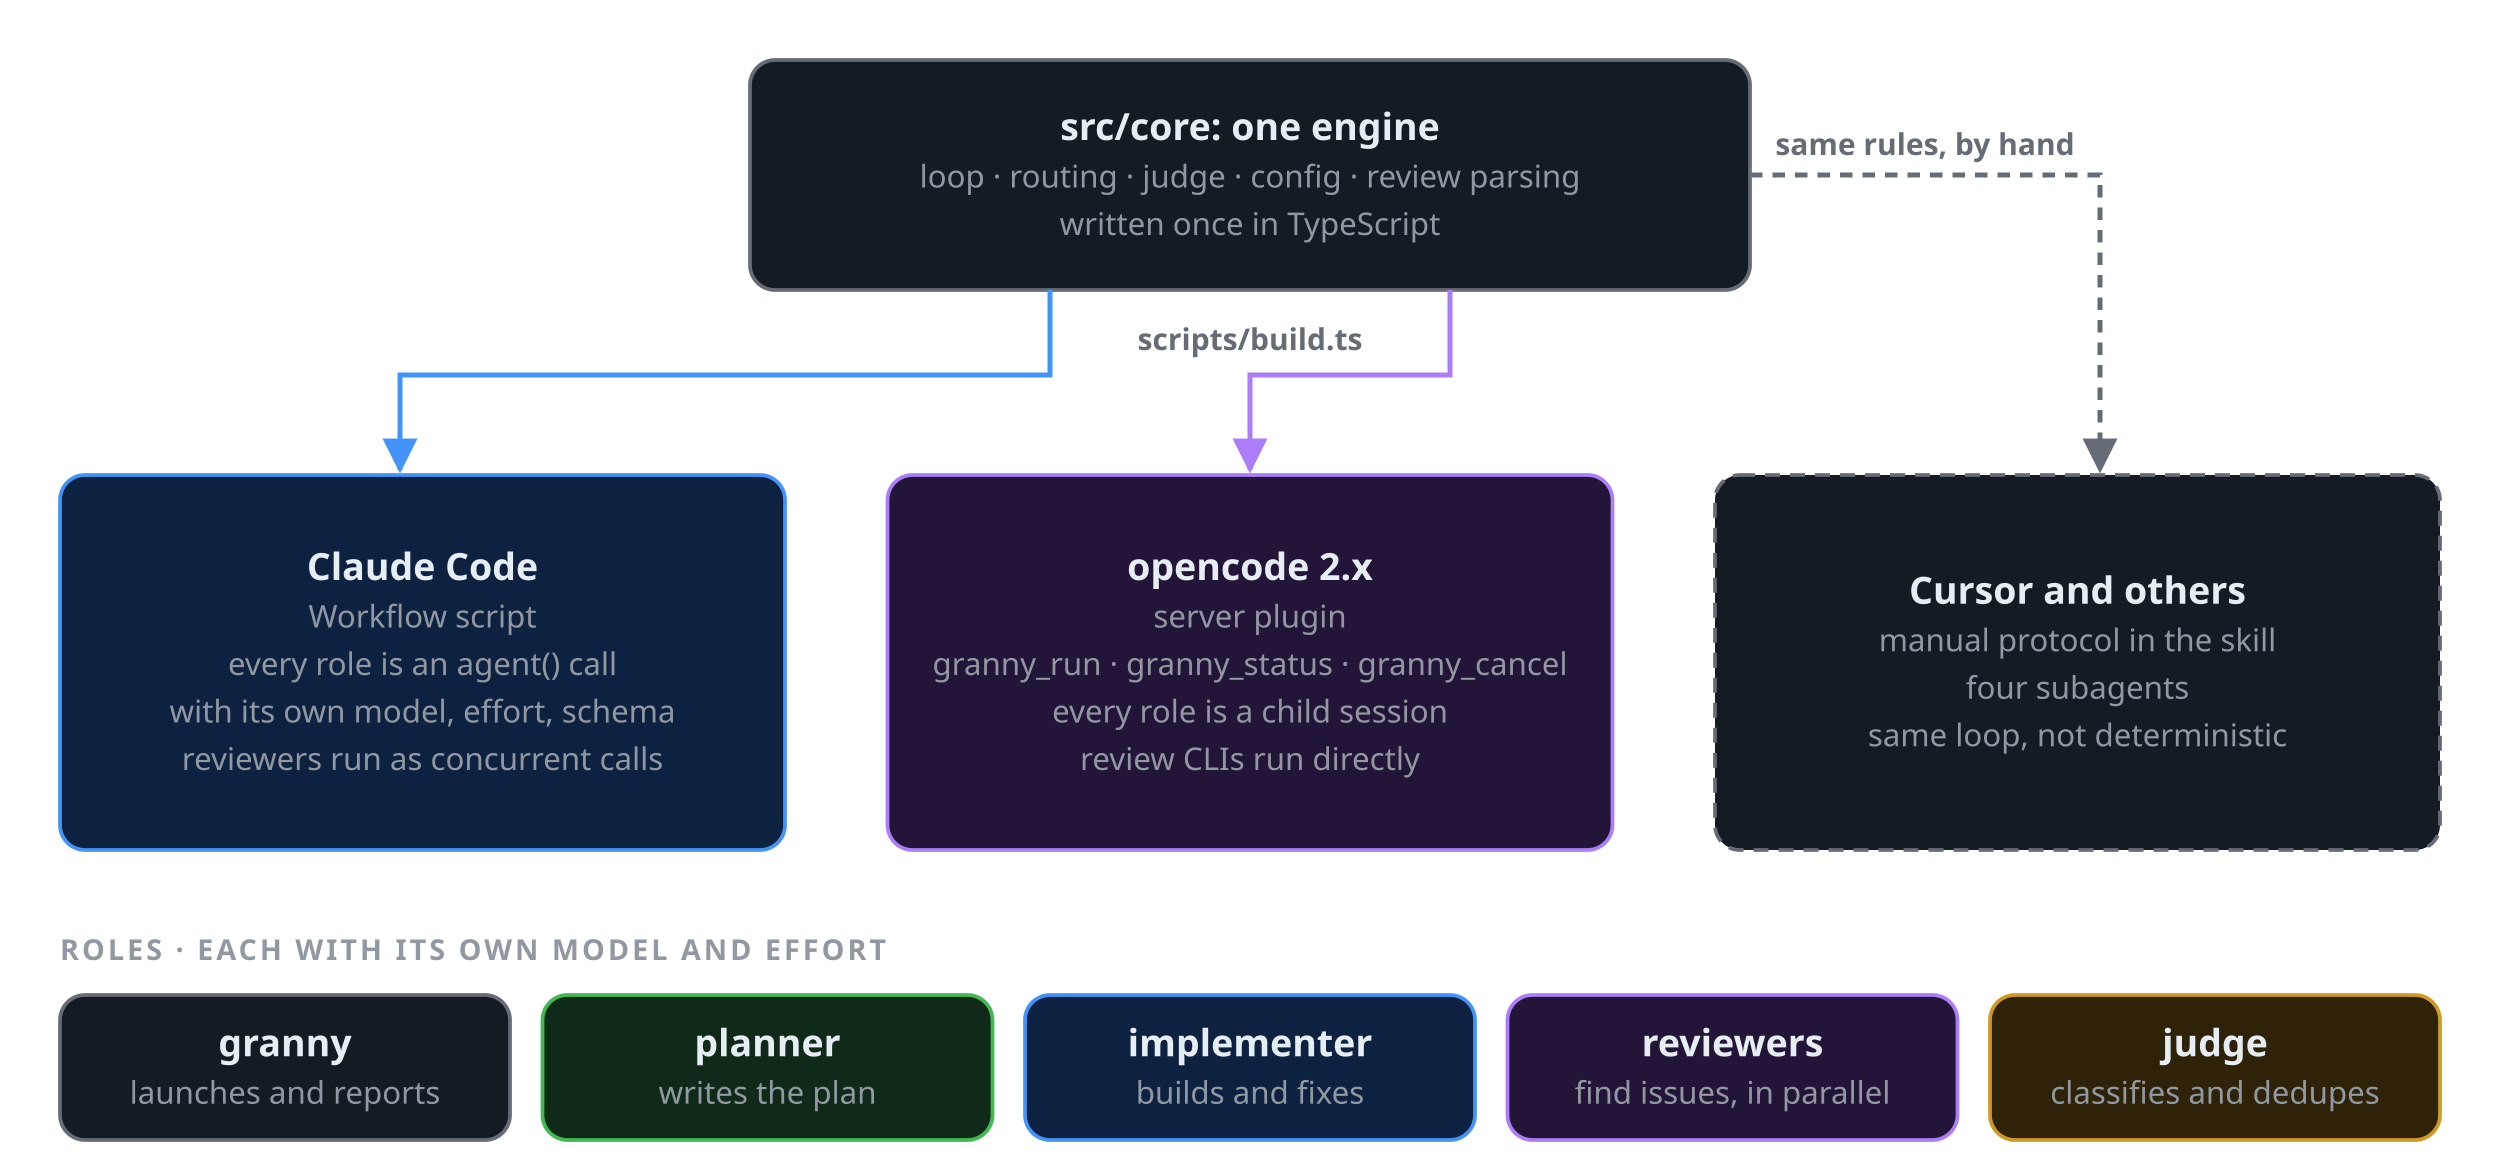
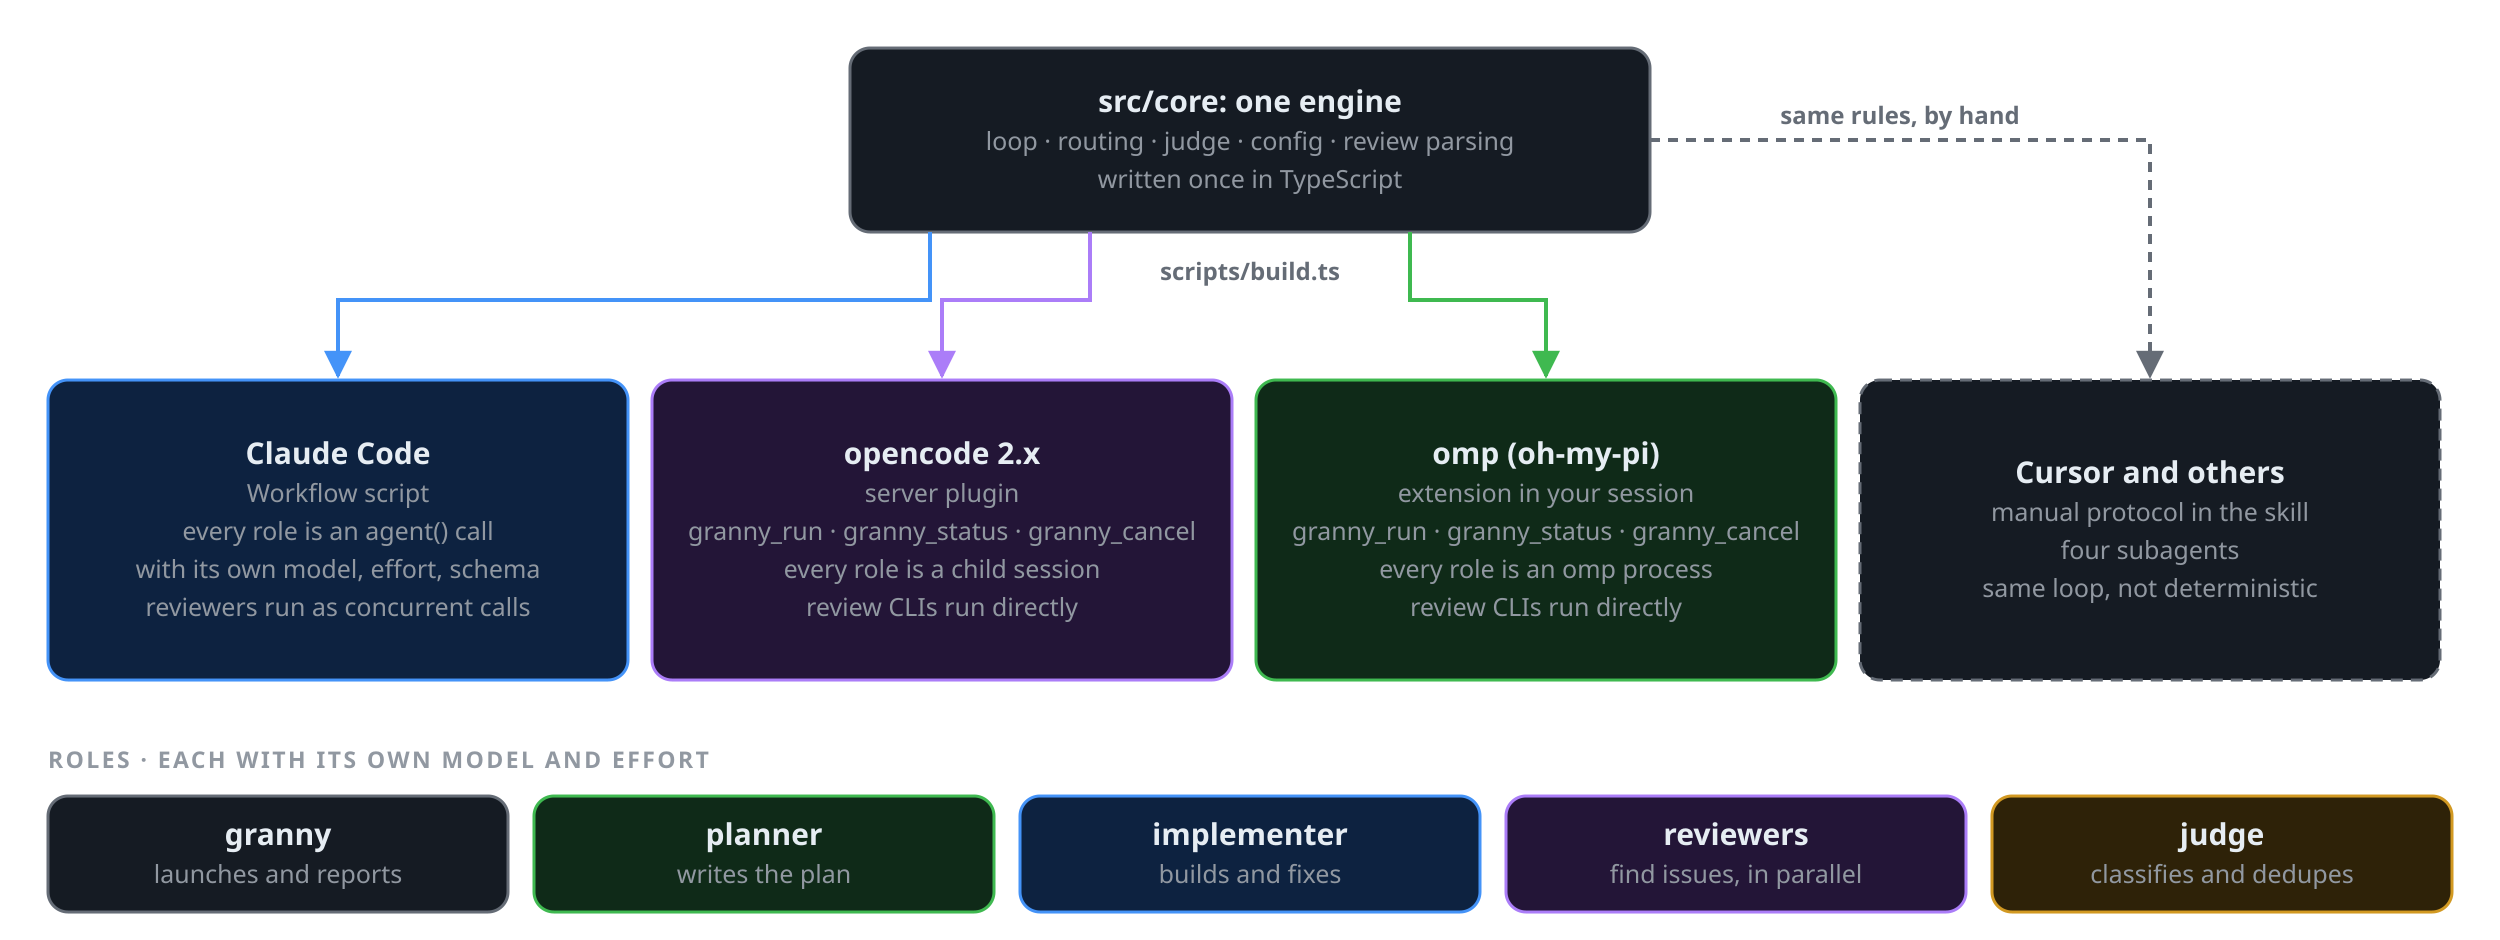
- <svg xmlns="http://www.w3.org/2000/svg" width="1000" height="470" viewBox="0 0 1000 470" role="img" aria-label="granny-workflow: one core engine, generated for Claude Code and opencode; Cursor follows it by hand">
+ <svg xmlns="http://www.w3.org/2000/svg" width="1250" height="470" viewBox="0 0 1250 470" role="img" aria-label="granny-workflow: one core engine, generated for Claude Code, opencode and omp; Cursor follows it by hand">
  <defs>
    <marker id="a-neutral" viewBox="0 0 10 10" refX="9" refY="5" markerWidth="7" markerHeight="7" orient="auto-start-reverse">
      <path d="M0,0 L10,5 L0,10 z" fill="#656c76" />
    </marker>
    <marker id="a-blue" viewBox="0 0 10 10" refX="9" refY="5" markerWidth="7" markerHeight="7" orient="auto-start-reverse">
      <path d="M0,0 L10,5 L0,10 z" fill="#4493f8" />
    </marker>
    <marker id="a-purple" viewBox="0 0 10 10" refX="9" refY="5" markerWidth="7" markerHeight="7" orient="auto-start-reverse">
      <path d="M0,0 L10,5 L0,10 z" fill="#ab7df8" />
    </marker>
    <marker id="a-amber" viewBox="0 0 10 10" refX="9" refY="5" markerWidth="7" markerHeight="7" orient="auto-start-reverse">
      <path d="M0,0 L10,5 L0,10 z" fill="#d29922" />
    </marker>
    <marker id="a-red" viewBox="0 0 10 10" refX="9" refY="5" markerWidth="7" markerHeight="7" orient="auto-start-reverse">
      <path d="M0,0 L10,5 L0,10 z" fill="#f85149" />
    </marker>
    <marker id="a-green" viewBox="0 0 10 10" refX="9" refY="5" markerWidth="7" markerHeight="7" orient="auto-start-reverse">
      <path d="M0,0 L10,5 L0,10 z" fill="#3fb950" />
    </marker>
    <marker id="a-muted" viewBox="0 0 10 10" refX="9" refY="5" markerWidth="7" markerHeight="7" orient="auto-start-reverse">
      <path d="M0,0 L10,5 L0,10 z" fill="#656c76" />
    </marker>
  </defs>
-   <rect x="300" y="24" width="400" height="92" rx="10" fill="#151b23" stroke="#656c76" stroke-width="1.5" />
-   <text x="500" y="56" font-family="-apple-system, BlinkMacSystemFont, 'Segoe UI', 'Noto Sans', Helvetica, Arial, sans-serif" font-size="15" font-weight="600" fill="#e6edf3" text-anchor="middle">src/core: one engine</text>
-   <text x="500" y="75" font-family="-apple-system, BlinkMacSystemFont, 'Segoe UI', 'Noto Sans', Helvetica, Arial, sans-serif" font-size="12.5" font-weight="400" fill="#9198a1" text-anchor="middle">loop · routing · judge · config · review parsing</text>
-   <text x="500" y="94" font-family="-apple-system, BlinkMacSystemFont, 'Segoe UI', 'Noto Sans', Helvetica, Arial, sans-serif" font-size="12.5" font-weight="400" fill="#9198a1" text-anchor="middle">written once in TypeScript</text>
-   <path d="M420,116 L420,150 L160,150 L160,188" fill="none" stroke="#4493f8" stroke-width="2" marker-end="url(#a-blue)" />
-   <path d="M580,116 L580,150 L500,150 L500,188" fill="none" stroke="#ab7df8" stroke-width="2" marker-end="url(#a-purple)" />
-   <text x="500" y="140" font-family="-apple-system, BlinkMacSystemFont, 'Segoe UI', 'Noto Sans', Helvetica, Arial, sans-serif" font-size="12" font-weight="600" fill="#656c76" text-anchor="middle">scripts/build.ts</text>
-   <path d="M700,70 L840,70 L840,188" fill="none" stroke="#656c76" stroke-width="2" stroke-dasharray="5 4" marker-end="url(#a-muted)" />
-   <text x="770" y="62" font-family="-apple-system, BlinkMacSystemFont, 'Segoe UI', 'Noto Sans', Helvetica, Arial, sans-serif" font-size="12" font-weight="600" fill="#656c76" text-anchor="middle">same rules, by hand</text>
+   <rect x="425" y="24" width="400" height="92" rx="10" fill="#151b23" stroke="#656c76" stroke-width="1.5" />
+   <text x="625" y="56" font-family="-apple-system, BlinkMacSystemFont, 'Segoe UI', 'Noto Sans', Helvetica, Arial, sans-serif" font-size="15" font-weight="600" fill="#e6edf3" text-anchor="middle">src/core: one engine</text>
+   <text x="625" y="75" font-family="-apple-system, BlinkMacSystemFont, 'Segoe UI', 'Noto Sans', Helvetica, Arial, sans-serif" font-size="12.5" font-weight="400" fill="#9198a1" text-anchor="middle">loop · routing · judge · config · review parsing</text>
+   <text x="625" y="94" font-family="-apple-system, BlinkMacSystemFont, 'Segoe UI', 'Noto Sans', Helvetica, Arial, sans-serif" font-size="12.5" font-weight="400" fill="#9198a1" text-anchor="middle">written once in TypeScript</text>
+   <path d="M465,116 L465,150 L169,150 L169,188" fill="none" stroke="#4493f8" stroke-width="2" marker-end="url(#a-blue)" />
+   <path d="M545,116 L545,150 L471,150 L471,188" fill="none" stroke="#ab7df8" stroke-width="2" marker-end="url(#a-purple)" />
+   <path d="M705,116 L705,150 L773,150 L773,188" fill="none" stroke="#3fb950" stroke-width="2" marker-end="url(#a-green)" />
+   <text x="625" y="140" font-family="-apple-system, BlinkMacSystemFont, 'Segoe UI', 'Noto Sans', Helvetica, Arial, sans-serif" font-size="12" font-weight="600" fill="#656c76" text-anchor="middle">scripts/build.ts</text>
+   <path d="M825,70 L1075,70 L1075,188" fill="none" stroke="#656c76" stroke-width="2" stroke-dasharray="5 4" marker-end="url(#a-muted)" />
+   <text x="950" y="62" font-family="-apple-system, BlinkMacSystemFont, 'Segoe UI', 'Noto Sans', Helvetica, Arial, sans-serif" font-size="12" font-weight="600" fill="#656c76" text-anchor="middle">same rules, by hand</text>
  <rect x="24" y="190" width="290" height="150" rx="10" fill="#0d2240" stroke="#4493f8" stroke-width="1.5" />
  <text x="169" y="232" font-family="-apple-system, BlinkMacSystemFont, 'Segoe UI', 'Noto Sans', Helvetica, Arial, sans-serif" font-size="15" font-weight="600" fill="#e6edf3" text-anchor="middle">Claude Code</text>
  <text x="169" y="251" font-family="-apple-system, BlinkMacSystemFont, 'Segoe UI', 'Noto Sans', Helvetica, Arial, sans-serif" font-size="12.5" font-weight="400" fill="#9198a1" text-anchor="middle">Workflow script</text>
  <text x="169" y="270" font-family="-apple-system, BlinkMacSystemFont, 'Segoe UI', 'Noto Sans', Helvetica, Arial, sans-serif" font-size="12.5" font-weight="400" fill="#9198a1" text-anchor="middle">every role is an agent() call</text>
  <text x="169" y="289" font-family="-apple-system, BlinkMacSystemFont, 'Segoe UI', 'Noto Sans', Helvetica, Arial, sans-serif" font-size="12.5" font-weight="400" fill="#9198a1" text-anchor="middle">with its own model, effort, schema</text>
  <text x="169" y="308" font-family="-apple-system, BlinkMacSystemFont, 'Segoe UI', 'Noto Sans', Helvetica, Arial, sans-serif" font-size="12.5" font-weight="400" fill="#9198a1" text-anchor="middle">reviewers run as concurrent calls</text>
-   <rect x="355" y="190" width="290" height="150" rx="10" fill="#231537" stroke="#ab7df8" stroke-width="1.5" />
-   <text x="500" y="232" font-family="-apple-system, BlinkMacSystemFont, 'Segoe UI', 'Noto Sans', Helvetica, Arial, sans-serif" font-size="15" font-weight="600" fill="#e6edf3" text-anchor="middle">opencode 2.x</text>
-   <text x="500" y="251" font-family="-apple-system, BlinkMacSystemFont, 'Segoe UI', 'Noto Sans', Helvetica, Arial, sans-serif" font-size="12.5" font-weight="400" fill="#9198a1" text-anchor="middle">server plugin</text>
-   <text x="500" y="270" font-family="-apple-system, BlinkMacSystemFont, 'Segoe UI', 'Noto Sans', Helvetica, Arial, sans-serif" font-size="12.5" font-weight="400" fill="#9198a1" text-anchor="middle">granny_run · granny_status · granny_cancel</text>
-   <text x="500" y="289" font-family="-apple-system, BlinkMacSystemFont, 'Segoe UI', 'Noto Sans', Helvetica, Arial, sans-serif" font-size="12.5" font-weight="400" fill="#9198a1" text-anchor="middle">every role is a child session</text>
-   <text x="500" y="308" font-family="-apple-system, BlinkMacSystemFont, 'Segoe UI', 'Noto Sans', Helvetica, Arial, sans-serif" font-size="12.5" font-weight="400" fill="#9198a1" text-anchor="middle">review CLIs run directly</text>
-   <rect x="686" y="190" width="290" height="150" rx="10" fill="#151b23" stroke="#656c76" stroke-width="1.5" stroke-dasharray="6 4" />
-   <text x="831" y="241.5" font-family="-apple-system, BlinkMacSystemFont, 'Segoe UI', 'Noto Sans', Helvetica, Arial, sans-serif" font-size="15" font-weight="600" fill="#e6edf3" text-anchor="middle">Cursor and others</text>
-   <text x="831" y="260.5" font-family="-apple-system, BlinkMacSystemFont, 'Segoe UI', 'Noto Sans', Helvetica, Arial, sans-serif" font-size="12.5" font-weight="400" fill="#9198a1" text-anchor="middle">manual protocol in the skill</text>
-   <text x="831" y="279.5" font-family="-apple-system, BlinkMacSystemFont, 'Segoe UI', 'Noto Sans', Helvetica, Arial, sans-serif" font-size="12.5" font-weight="400" fill="#9198a1" text-anchor="middle">four subagents</text>
-   <text x="831" y="298.5" font-family="-apple-system, BlinkMacSystemFont, 'Segoe UI', 'Noto Sans', Helvetica, Arial, sans-serif" font-size="12.5" font-weight="400" fill="#9198a1" text-anchor="middle">same loop, not deterministic</text>
+   <rect x="326" y="190" width="290" height="150" rx="10" fill="#231537" stroke="#ab7df8" stroke-width="1.5" />
+   <text x="471" y="232" font-family="-apple-system, BlinkMacSystemFont, 'Segoe UI', 'Noto Sans', Helvetica, Arial, sans-serif" font-size="15" font-weight="600" fill="#e6edf3" text-anchor="middle">opencode 2.x</text>
+   <text x="471" y="251" font-family="-apple-system, BlinkMacSystemFont, 'Segoe UI', 'Noto Sans', Helvetica, Arial, sans-serif" font-size="12.5" font-weight="400" fill="#9198a1" text-anchor="middle">server plugin</text>
+   <text x="471" y="270" font-family="-apple-system, BlinkMacSystemFont, 'Segoe UI', 'Noto Sans', Helvetica, Arial, sans-serif" font-size="12.5" font-weight="400" fill="#9198a1" text-anchor="middle">granny_run · granny_status · granny_cancel</text>
+   <text x="471" y="289" font-family="-apple-system, BlinkMacSystemFont, 'Segoe UI', 'Noto Sans', Helvetica, Arial, sans-serif" font-size="12.5" font-weight="400" fill="#9198a1" text-anchor="middle">every role is a child session</text>
+   <text x="471" y="308" font-family="-apple-system, BlinkMacSystemFont, 'Segoe UI', 'Noto Sans', Helvetica, Arial, sans-serif" font-size="12.5" font-weight="400" fill="#9198a1" text-anchor="middle">review CLIs run directly</text>
+   <rect x="628" y="190" width="290" height="150" rx="10" fill="#0f2a18" stroke="#3fb950" stroke-width="1.5" />
+   <text x="773" y="232" font-family="-apple-system, BlinkMacSystemFont, 'Segoe UI', 'Noto Sans', Helvetica, Arial, sans-serif" font-size="15" font-weight="600" fill="#e6edf3" text-anchor="middle">omp (oh-my-pi)</text>
+   <text x="773" y="251" font-family="-apple-system, BlinkMacSystemFont, 'Segoe UI', 'Noto Sans', Helvetica, Arial, sans-serif" font-size="12.5" font-weight="400" fill="#9198a1" text-anchor="middle">extension in your session</text>
+   <text x="773" y="270" font-family="-apple-system, BlinkMacSystemFont, 'Segoe UI', 'Noto Sans', Helvetica, Arial, sans-serif" font-size="12.5" font-weight="400" fill="#9198a1" text-anchor="middle">granny_run · granny_status · granny_cancel</text>
+   <text x="773" y="289" font-family="-apple-system, BlinkMacSystemFont, 'Segoe UI', 'Noto Sans', Helvetica, Arial, sans-serif" font-size="12.5" font-weight="400" fill="#9198a1" text-anchor="middle">every role is an omp process</text>
+   <text x="773" y="308" font-family="-apple-system, BlinkMacSystemFont, 'Segoe UI', 'Noto Sans', Helvetica, Arial, sans-serif" font-size="12.5" font-weight="400" fill="#9198a1" text-anchor="middle">review CLIs run directly</text>
+   <rect x="930" y="190" width="290" height="150" rx="10" fill="#151b23" stroke="#656c76" stroke-width="1.5" stroke-dasharray="6 4" />
+   <text x="1075" y="241.5" font-family="-apple-system, BlinkMacSystemFont, 'Segoe UI', 'Noto Sans', Helvetica, Arial, sans-serif" font-size="15" font-weight="600" fill="#e6edf3" text-anchor="middle">Cursor and others</text>
+   <text x="1075" y="260.5" font-family="-apple-system, BlinkMacSystemFont, 'Segoe UI', 'Noto Sans', Helvetica, Arial, sans-serif" font-size="12.5" font-weight="400" fill="#9198a1" text-anchor="middle">manual protocol in the skill</text>
+   <text x="1075" y="279.5" font-family="-apple-system, BlinkMacSystemFont, 'Segoe UI', 'Noto Sans', Helvetica, Arial, sans-serif" font-size="12.5" font-weight="400" fill="#9198a1" text-anchor="middle">four subagents</text>
+   <text x="1075" y="298.5" font-family="-apple-system, BlinkMacSystemFont, 'Segoe UI', 'Noto Sans', Helvetica, Arial, sans-serif" font-size="12.5" font-weight="400" fill="#9198a1" text-anchor="middle">same loop, not deterministic</text>
  <text x="24" y="384" font-family="-apple-system, BlinkMacSystemFont, 'Segoe UI', 'Noto Sans', Helvetica, Arial, sans-serif" font-size="11.5" font-weight="700" fill="#9198a1" text-anchor="start" letter-spacing="1.2">ROLES · EACH WITH ITS OWN MODEL AND EFFORT</text>
-   <rect x="24" y="398" width="180" height="58" rx="10" fill="#151b23" stroke="#656c76" stroke-width="1.5" />
-   <text x="114" y="422.5" font-family="-apple-system, BlinkMacSystemFont, 'Segoe UI', 'Noto Sans', Helvetica, Arial, sans-serif" font-size="15" font-weight="600" fill="#e6edf3" text-anchor="middle">granny</text>
-   <text x="114" y="441.5" font-family="-apple-system, BlinkMacSystemFont, 'Segoe UI', 'Noto Sans', Helvetica, Arial, sans-serif" font-size="12.5" font-weight="400" fill="#9198a1" text-anchor="middle">launches and reports</text>
-   <rect x="217" y="398" width="180" height="58" rx="10" fill="#0f2a18" stroke="#3fb950" stroke-width="1.5" />
-   <text x="307" y="422.5" font-family="-apple-system, BlinkMacSystemFont, 'Segoe UI', 'Noto Sans', Helvetica, Arial, sans-serif" font-size="15" font-weight="600" fill="#e6edf3" text-anchor="middle">planner</text>
-   <text x="307" y="441.5" font-family="-apple-system, BlinkMacSystemFont, 'Segoe UI', 'Noto Sans', Helvetica, Arial, sans-serif" font-size="12.5" font-weight="400" fill="#9198a1" text-anchor="middle">writes the plan</text>
-   <rect x="410" y="398" width="180" height="58" rx="10" fill="#0d2240" stroke="#4493f8" stroke-width="1.5" />
-   <text x="500" y="422.5" font-family="-apple-system, BlinkMacSystemFont, 'Segoe UI', 'Noto Sans', Helvetica, Arial, sans-serif" font-size="15" font-weight="600" fill="#e6edf3" text-anchor="middle">implementer</text>
-   <text x="500" y="441.5" font-family="-apple-system, BlinkMacSystemFont, 'Segoe UI', 'Noto Sans', Helvetica, Arial, sans-serif" font-size="12.5" font-weight="400" fill="#9198a1" text-anchor="middle">builds and fixes</text>
-   <rect x="603" y="398" width="180" height="58" rx="10" fill="#231537" stroke="#ab7df8" stroke-width="1.5" />
-   <text x="693" y="422.5" font-family="-apple-system, BlinkMacSystemFont, 'Segoe UI', 'Noto Sans', Helvetica, Arial, sans-serif" font-size="15" font-weight="600" fill="#e6edf3" text-anchor="middle">reviewers</text>
-   <text x="693" y="441.5" font-family="-apple-system, BlinkMacSystemFont, 'Segoe UI', 'Noto Sans', Helvetica, Arial, sans-serif" font-size="12.5" font-weight="400" fill="#9198a1" text-anchor="middle">find issues, in parallel</text>
-   <rect x="796" y="398" width="180" height="58" rx="10" fill="#2e2208" stroke="#d29922" stroke-width="1.5" />
-   <text x="886" y="422.5" font-family="-apple-system, BlinkMacSystemFont, 'Segoe UI', 'Noto Sans', Helvetica, Arial, sans-serif" font-size="15" font-weight="600" fill="#e6edf3" text-anchor="middle">judge</text>
-   <text x="886" y="441.5" font-family="-apple-system, BlinkMacSystemFont, 'Segoe UI', 'Noto Sans', Helvetica, Arial, sans-serif" font-size="12.5" font-weight="400" fill="#9198a1" text-anchor="middle">classifies and dedupes</text>
+   <rect x="24" y="398" width="230" height="58" rx="10" fill="#151b23" stroke="#656c76" stroke-width="1.5" />
+   <text x="139" y="422.5" font-family="-apple-system, BlinkMacSystemFont, 'Segoe UI', 'Noto Sans', Helvetica, Arial, sans-serif" font-size="15" font-weight="600" fill="#e6edf3" text-anchor="middle">granny</text>
+   <text x="139" y="441.5" font-family="-apple-system, BlinkMacSystemFont, 'Segoe UI', 'Noto Sans', Helvetica, Arial, sans-serif" font-size="12.5" font-weight="400" fill="#9198a1" text-anchor="middle">launches and reports</text>
+   <rect x="267" y="398" width="230" height="58" rx="10" fill="#0f2a18" stroke="#3fb950" stroke-width="1.5" />
+   <text x="382" y="422.5" font-family="-apple-system, BlinkMacSystemFont, 'Segoe UI', 'Noto Sans', Helvetica, Arial, sans-serif" font-size="15" font-weight="600" fill="#e6edf3" text-anchor="middle">planner</text>
+   <text x="382" y="441.5" font-family="-apple-system, BlinkMacSystemFont, 'Segoe UI', 'Noto Sans', Helvetica, Arial, sans-serif" font-size="12.5" font-weight="400" fill="#9198a1" text-anchor="middle">writes the plan</text>
+   <rect x="510" y="398" width="230" height="58" rx="10" fill="#0d2240" stroke="#4493f8" stroke-width="1.5" />
+   <text x="625" y="422.5" font-family="-apple-system, BlinkMacSystemFont, 'Segoe UI', 'Noto Sans', Helvetica, Arial, sans-serif" font-size="15" font-weight="600" fill="#e6edf3" text-anchor="middle">implementer</text>
+   <text x="625" y="441.5" font-family="-apple-system, BlinkMacSystemFont, 'Segoe UI', 'Noto Sans', Helvetica, Arial, sans-serif" font-size="12.5" font-weight="400" fill="#9198a1" text-anchor="middle">builds and fixes</text>
+   <rect x="753" y="398" width="230" height="58" rx="10" fill="#231537" stroke="#ab7df8" stroke-width="1.5" />
+   <text x="868" y="422.5" font-family="-apple-system, BlinkMacSystemFont, 'Segoe UI', 'Noto Sans', Helvetica, Arial, sans-serif" font-size="15" font-weight="600" fill="#e6edf3" text-anchor="middle">reviewers</text>
+   <text x="868" y="441.5" font-family="-apple-system, BlinkMacSystemFont, 'Segoe UI', 'Noto Sans', Helvetica, Arial, sans-serif" font-size="12.5" font-weight="400" fill="#9198a1" text-anchor="middle">find issues, in parallel</text>
+   <rect x="996" y="398" width="230" height="58" rx="10" fill="#2e2208" stroke="#d29922" stroke-width="1.5" />
+   <text x="1111" y="422.5" font-family="-apple-system, BlinkMacSystemFont, 'Segoe UI', 'Noto Sans', Helvetica, Arial, sans-serif" font-size="15" font-weight="600" fill="#e6edf3" text-anchor="middle">judge</text>
+   <text x="1111" y="441.5" font-family="-apple-system, BlinkMacSystemFont, 'Segoe UI', 'Noto Sans', Helvetica, Arial, sans-serif" font-size="12.5" font-weight="400" fill="#9198a1" text-anchor="middle">classifies and dedupes</text>
</svg>
